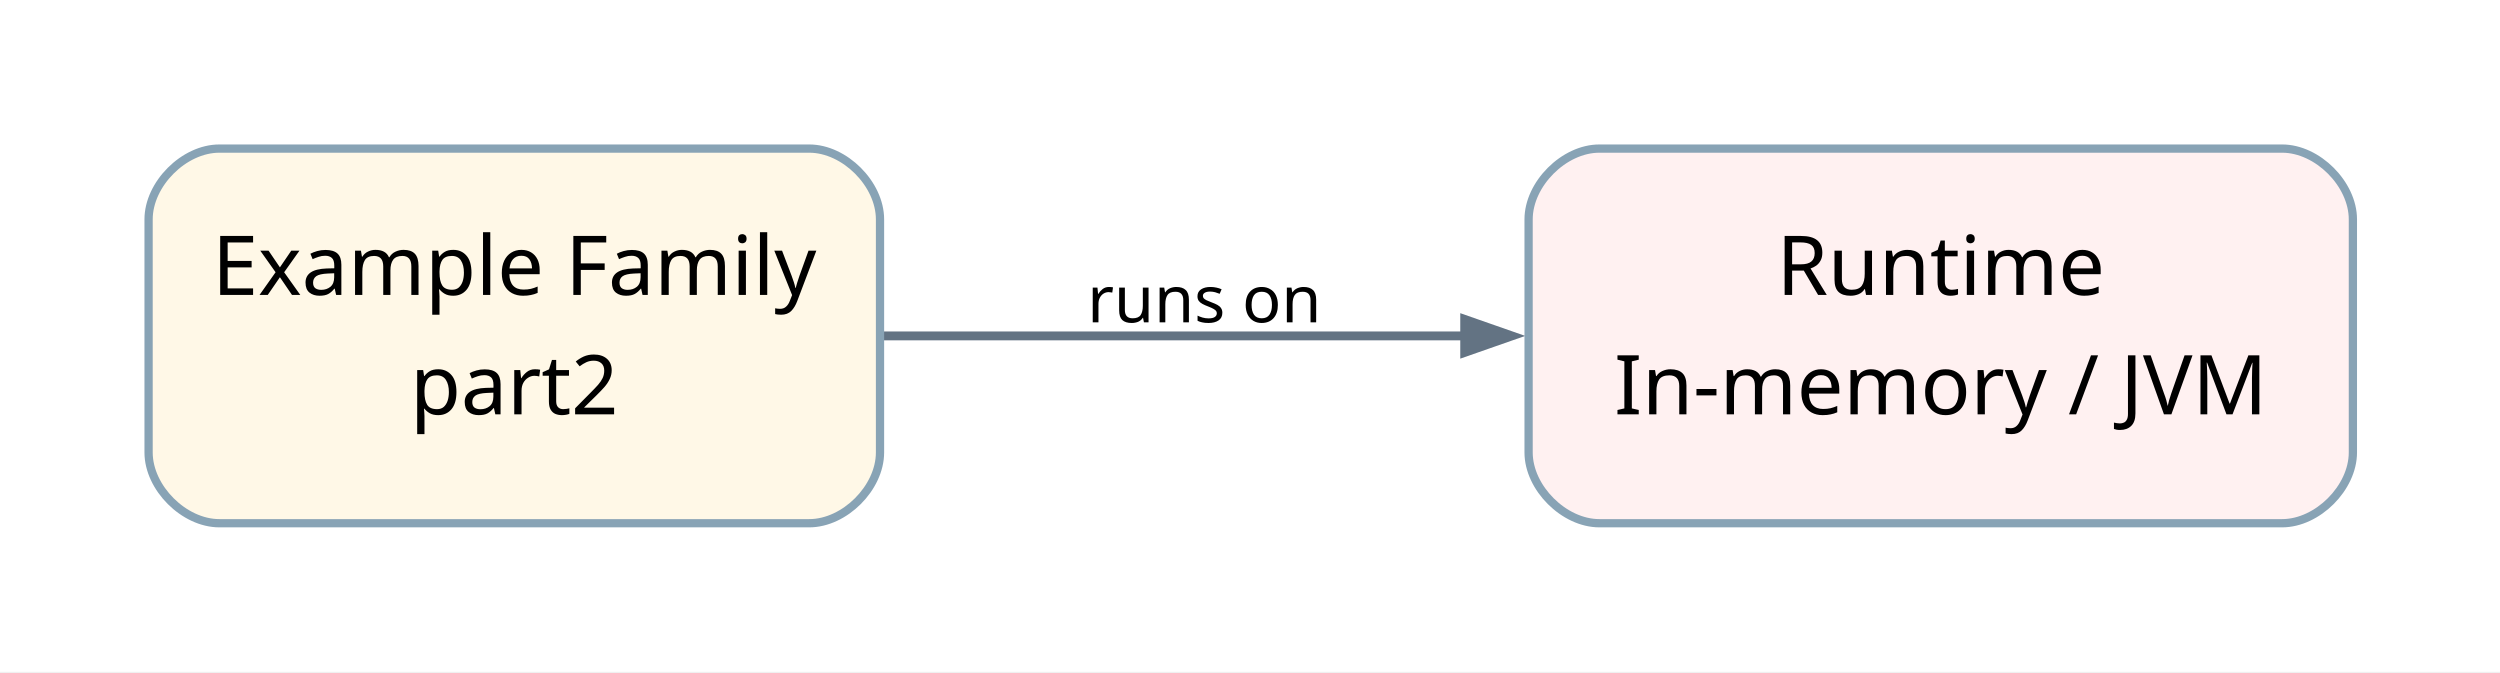
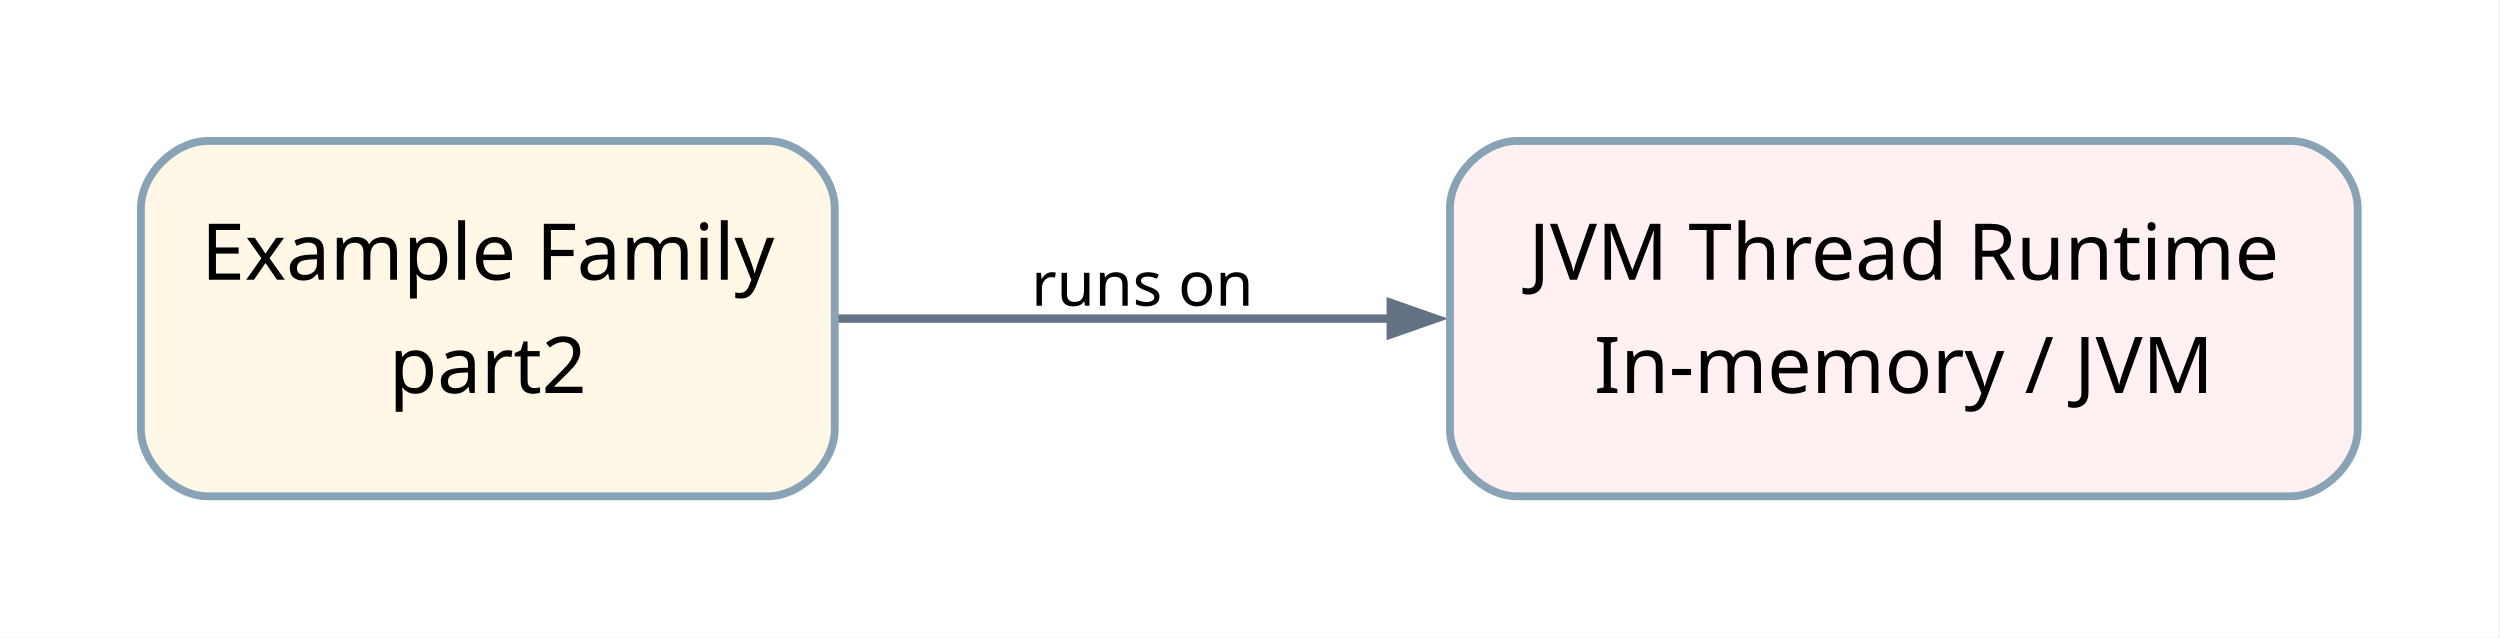
- <svg xmlns="http://www.w3.org/2000/svg" width="424pt" height="114pt" viewBox="0.00 0.00 424.00 114.00">
+ <svg xmlns="http://www.w3.org/2000/svg" width="447pt" height="114pt" viewBox="0.00 0.00 447.00 114.00">
  <g id="graph0" class="graph" transform="scale(1 1) rotate(0) translate(25.2 88.74)">
-     <polygon fill="white" stroke="none" points="-25.2,25.2 -25.2,-88.74 399.05,-88.74 399.05,25.2 -25.2,25.2" />
+     <polygon fill="white" stroke="none" points="-25.2,25.2 -25.2,-88.74 421.55,-88.74 421.55,25.2 -25.2,25.2" />
    <g id="edge1" class="edge">
-       <path fill="none" stroke="#637383" stroke-width="1.5" d="M124.64,-31.77C124.64,-31.77 223.21,-31.77 223.21,-31.77" />
-       <polygon fill="#637383" stroke="#637383" stroke-width="1.5" points="223.21,-34.57 231.21,-31.77 223.21,-28.97 223.21,-34.57" />
+       <path fill="none" stroke="#637383" stroke-width="1.5" d="M124.61,-31.77C124.61,-31.77 223.47,-31.77 223.47,-31.77" />
+       <polygon fill="#637383" stroke="#637383" stroke-width="1.5" points="223.47,-34.57 231.47,-31.77 223.47,-28.97 223.47,-34.57" />
      <text xml:space="preserve" text-anchor="middle" x="179.05" y="-34.07" font-family="Comic Mono" font-size="11.00">runs on</text>
    </g>
    <g id="node1" class="node">
      <path fill="#fff8e7" stroke="#88a3b5" stroke-width="1.4" d="M112.05,-63.54C112.05,-63.54 12,-63.54 12,-63.54 6,-63.54 0,-57.54 0,-51.54 0,-51.54 0,-12 0,-12 0,-6 6,0 12,0 12,0 112.05,0 112.05,0 118.05,0 124.05,-6 124.05,-12 124.05,-12 124.05,-51.54 124.05,-51.54 124.05,-57.54 118.05,-63.54 112.05,-63.54" />
      <text xml:space="preserve" text-anchor="middle" x="62.02" y="-38.72" font-family="Architects Daughter" font-size="14.00">Example Family</text>
      <text xml:space="preserve" text-anchor="middle" x="62.02" y="-18.47" font-family="Architects Daughter" font-size="14.00">part2</text>
    </g>
    <g id="node2" class="node">
-       <path fill="#fff1f1" stroke="#88a3b5" stroke-width="1.4" d="M361.85,-63.54C361.85,-63.54 246.05,-63.54 246.05,-63.54 240.05,-63.54 234.05,-57.54 234.05,-51.54 234.05,-51.54 234.05,-12 234.05,-12 234.05,-6 240.05,0 246.05,0 246.05,0 361.85,0 361.85,0 367.85,0 373.85,-6 373.85,-12 373.85,-12 373.85,-51.54 373.85,-51.54 373.85,-57.54 367.85,-63.54 361.85,-63.54" />
-       <text xml:space="preserve" text-anchor="middle" x="303.95" y="-38.72" font-family="Architects Daughter" font-size="14.00">Runtime</text>
-       <text xml:space="preserve" text-anchor="middle" x="303.95" y="-18.47" font-family="Architects Daughter" font-size="14.00">In-memory / JVM</text>
+       <path fill="#fff1f1" stroke="#88a3b5" stroke-width="1.4" d="M384.35,-63.54C384.35,-63.54 246.05,-63.54 246.05,-63.54 240.05,-63.54 234.05,-57.54 234.05,-51.54 234.05,-51.54 234.05,-12 234.05,-12 234.05,-6 240.05,0 246.05,0 246.05,0 384.35,0 384.35,0 390.35,0 396.35,-6 396.35,-12 396.35,-12 396.35,-51.54 396.35,-51.54 396.35,-57.54 390.35,-63.54 384.35,-63.54" />
+       <text xml:space="preserve" text-anchor="middle" x="315.2" y="-38.72" font-family="Architects Daughter" font-size="14.00">JVM Thread Runtime</text>
+       <text xml:space="preserve" text-anchor="middle" x="315.2" y="-18.47" font-family="Architects Daughter" font-size="14.00">In-memory / JVM</text>
    </g>
  </g>
</svg>
